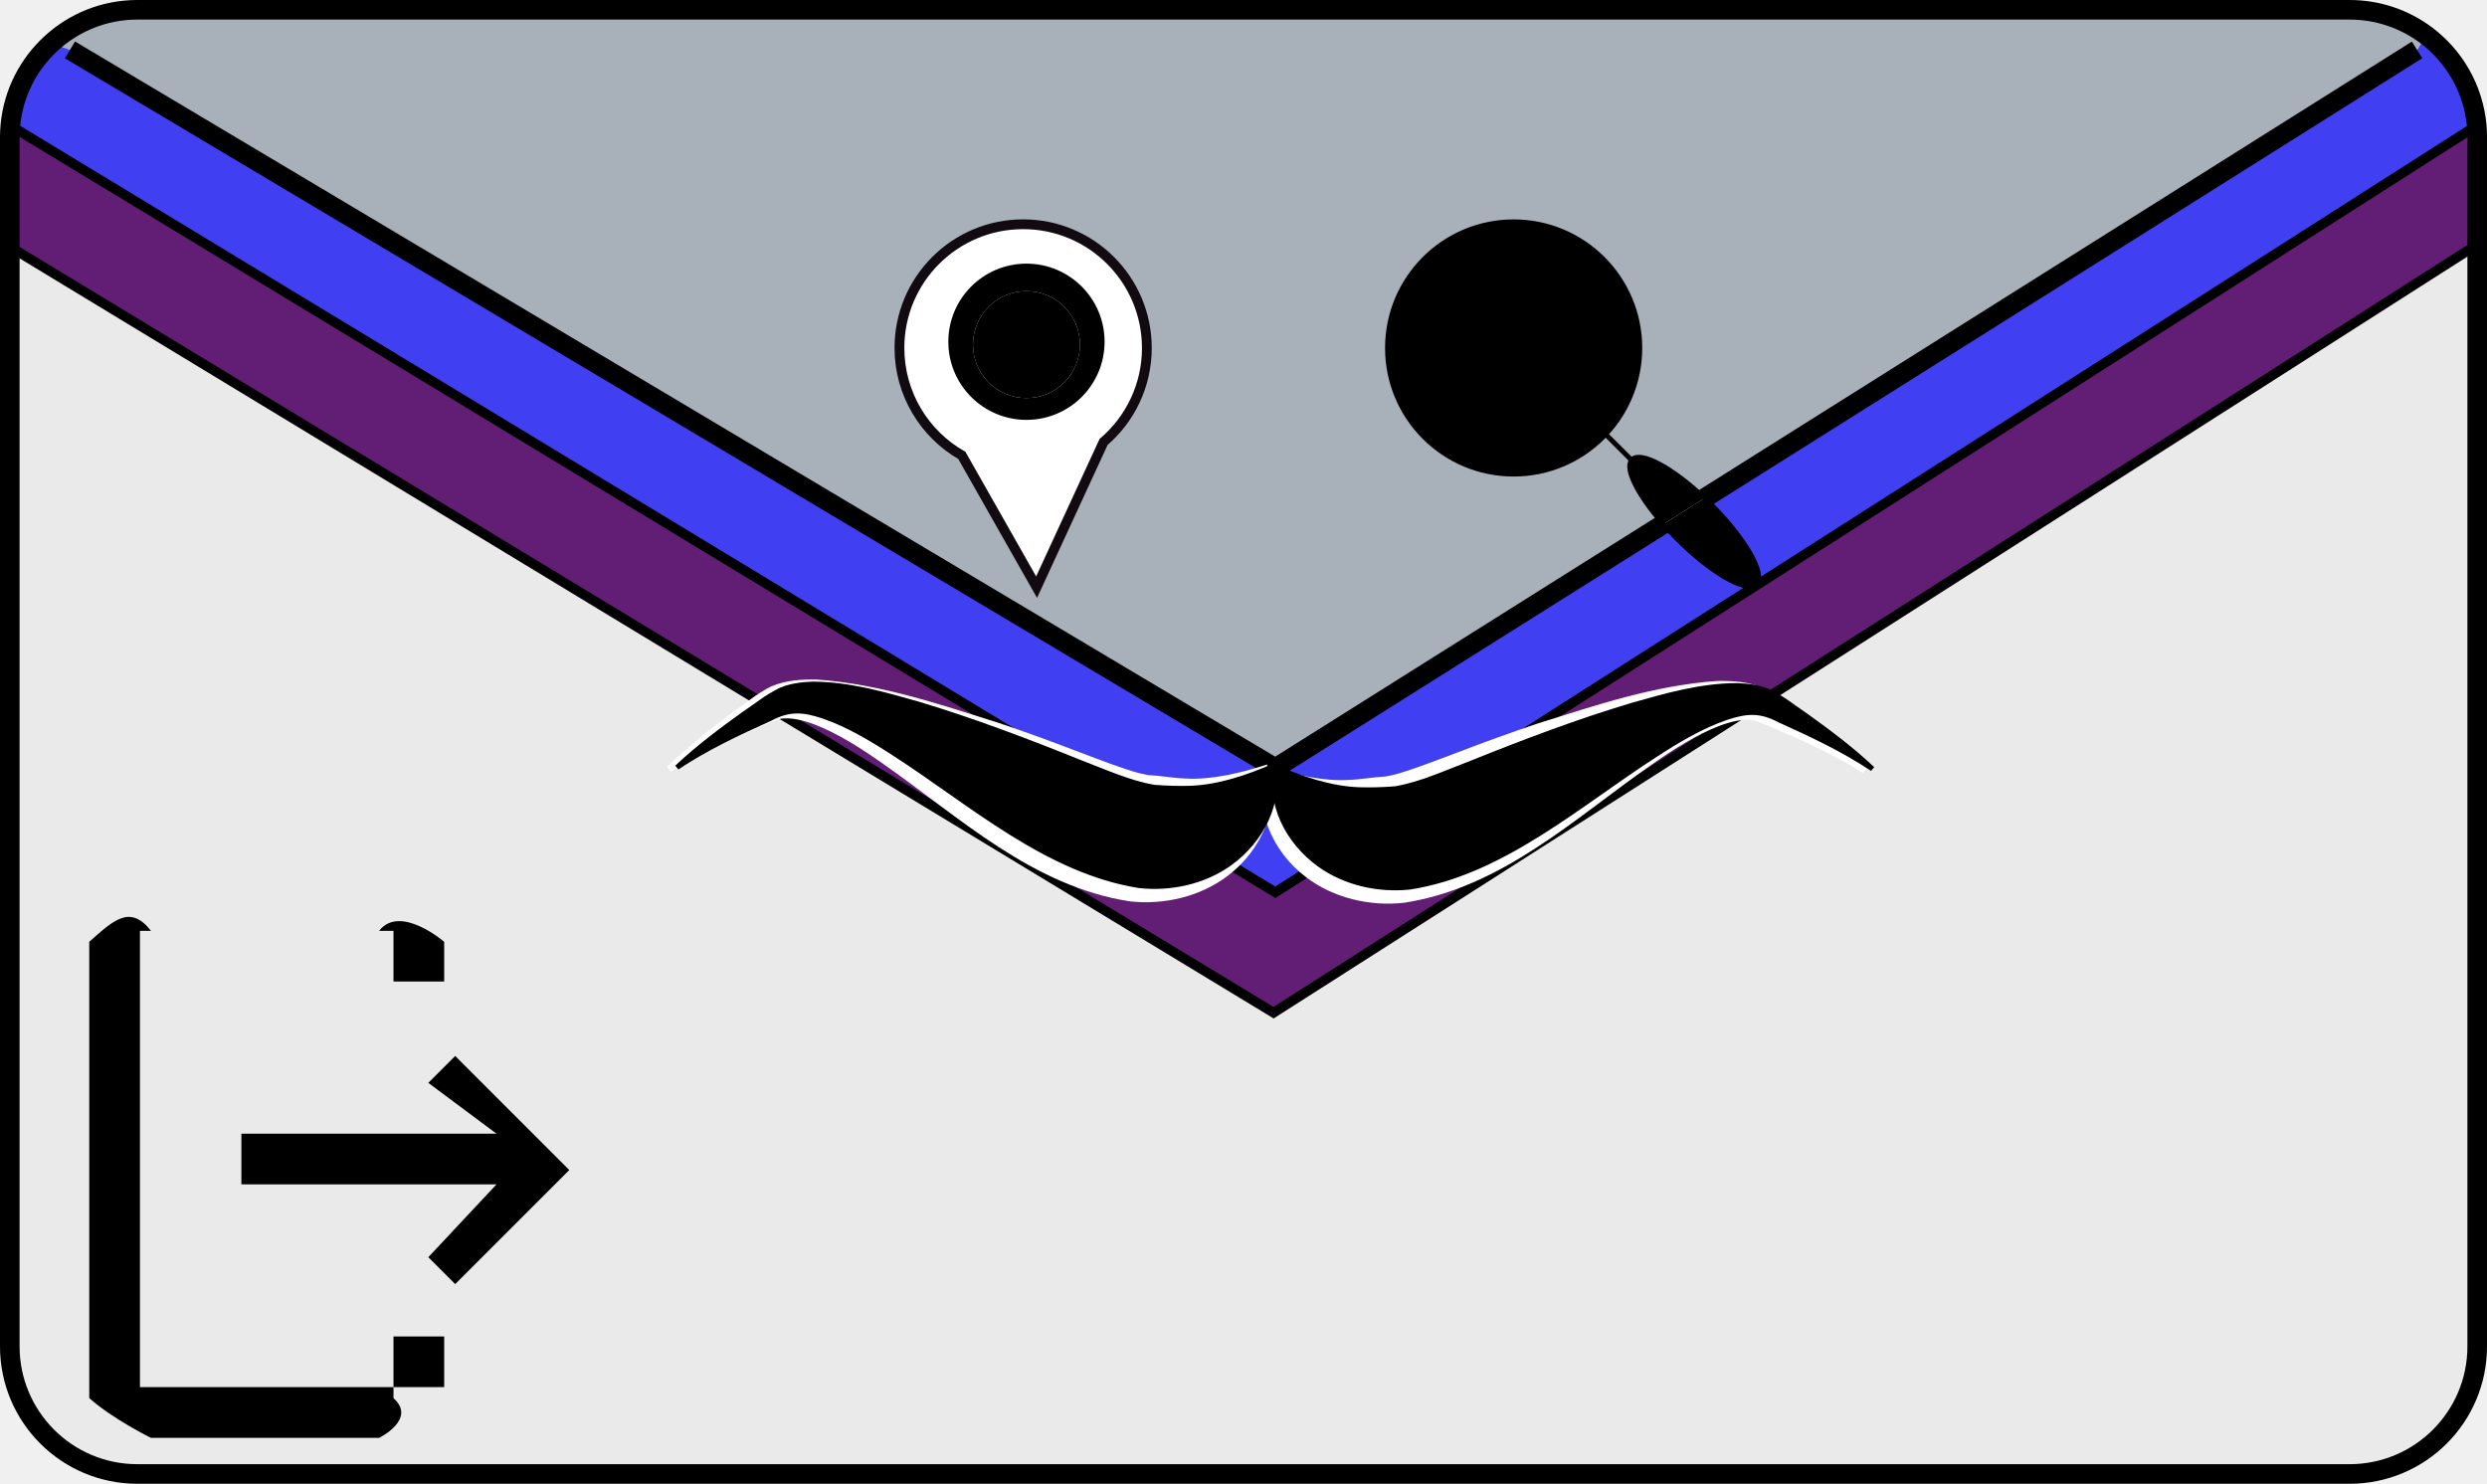
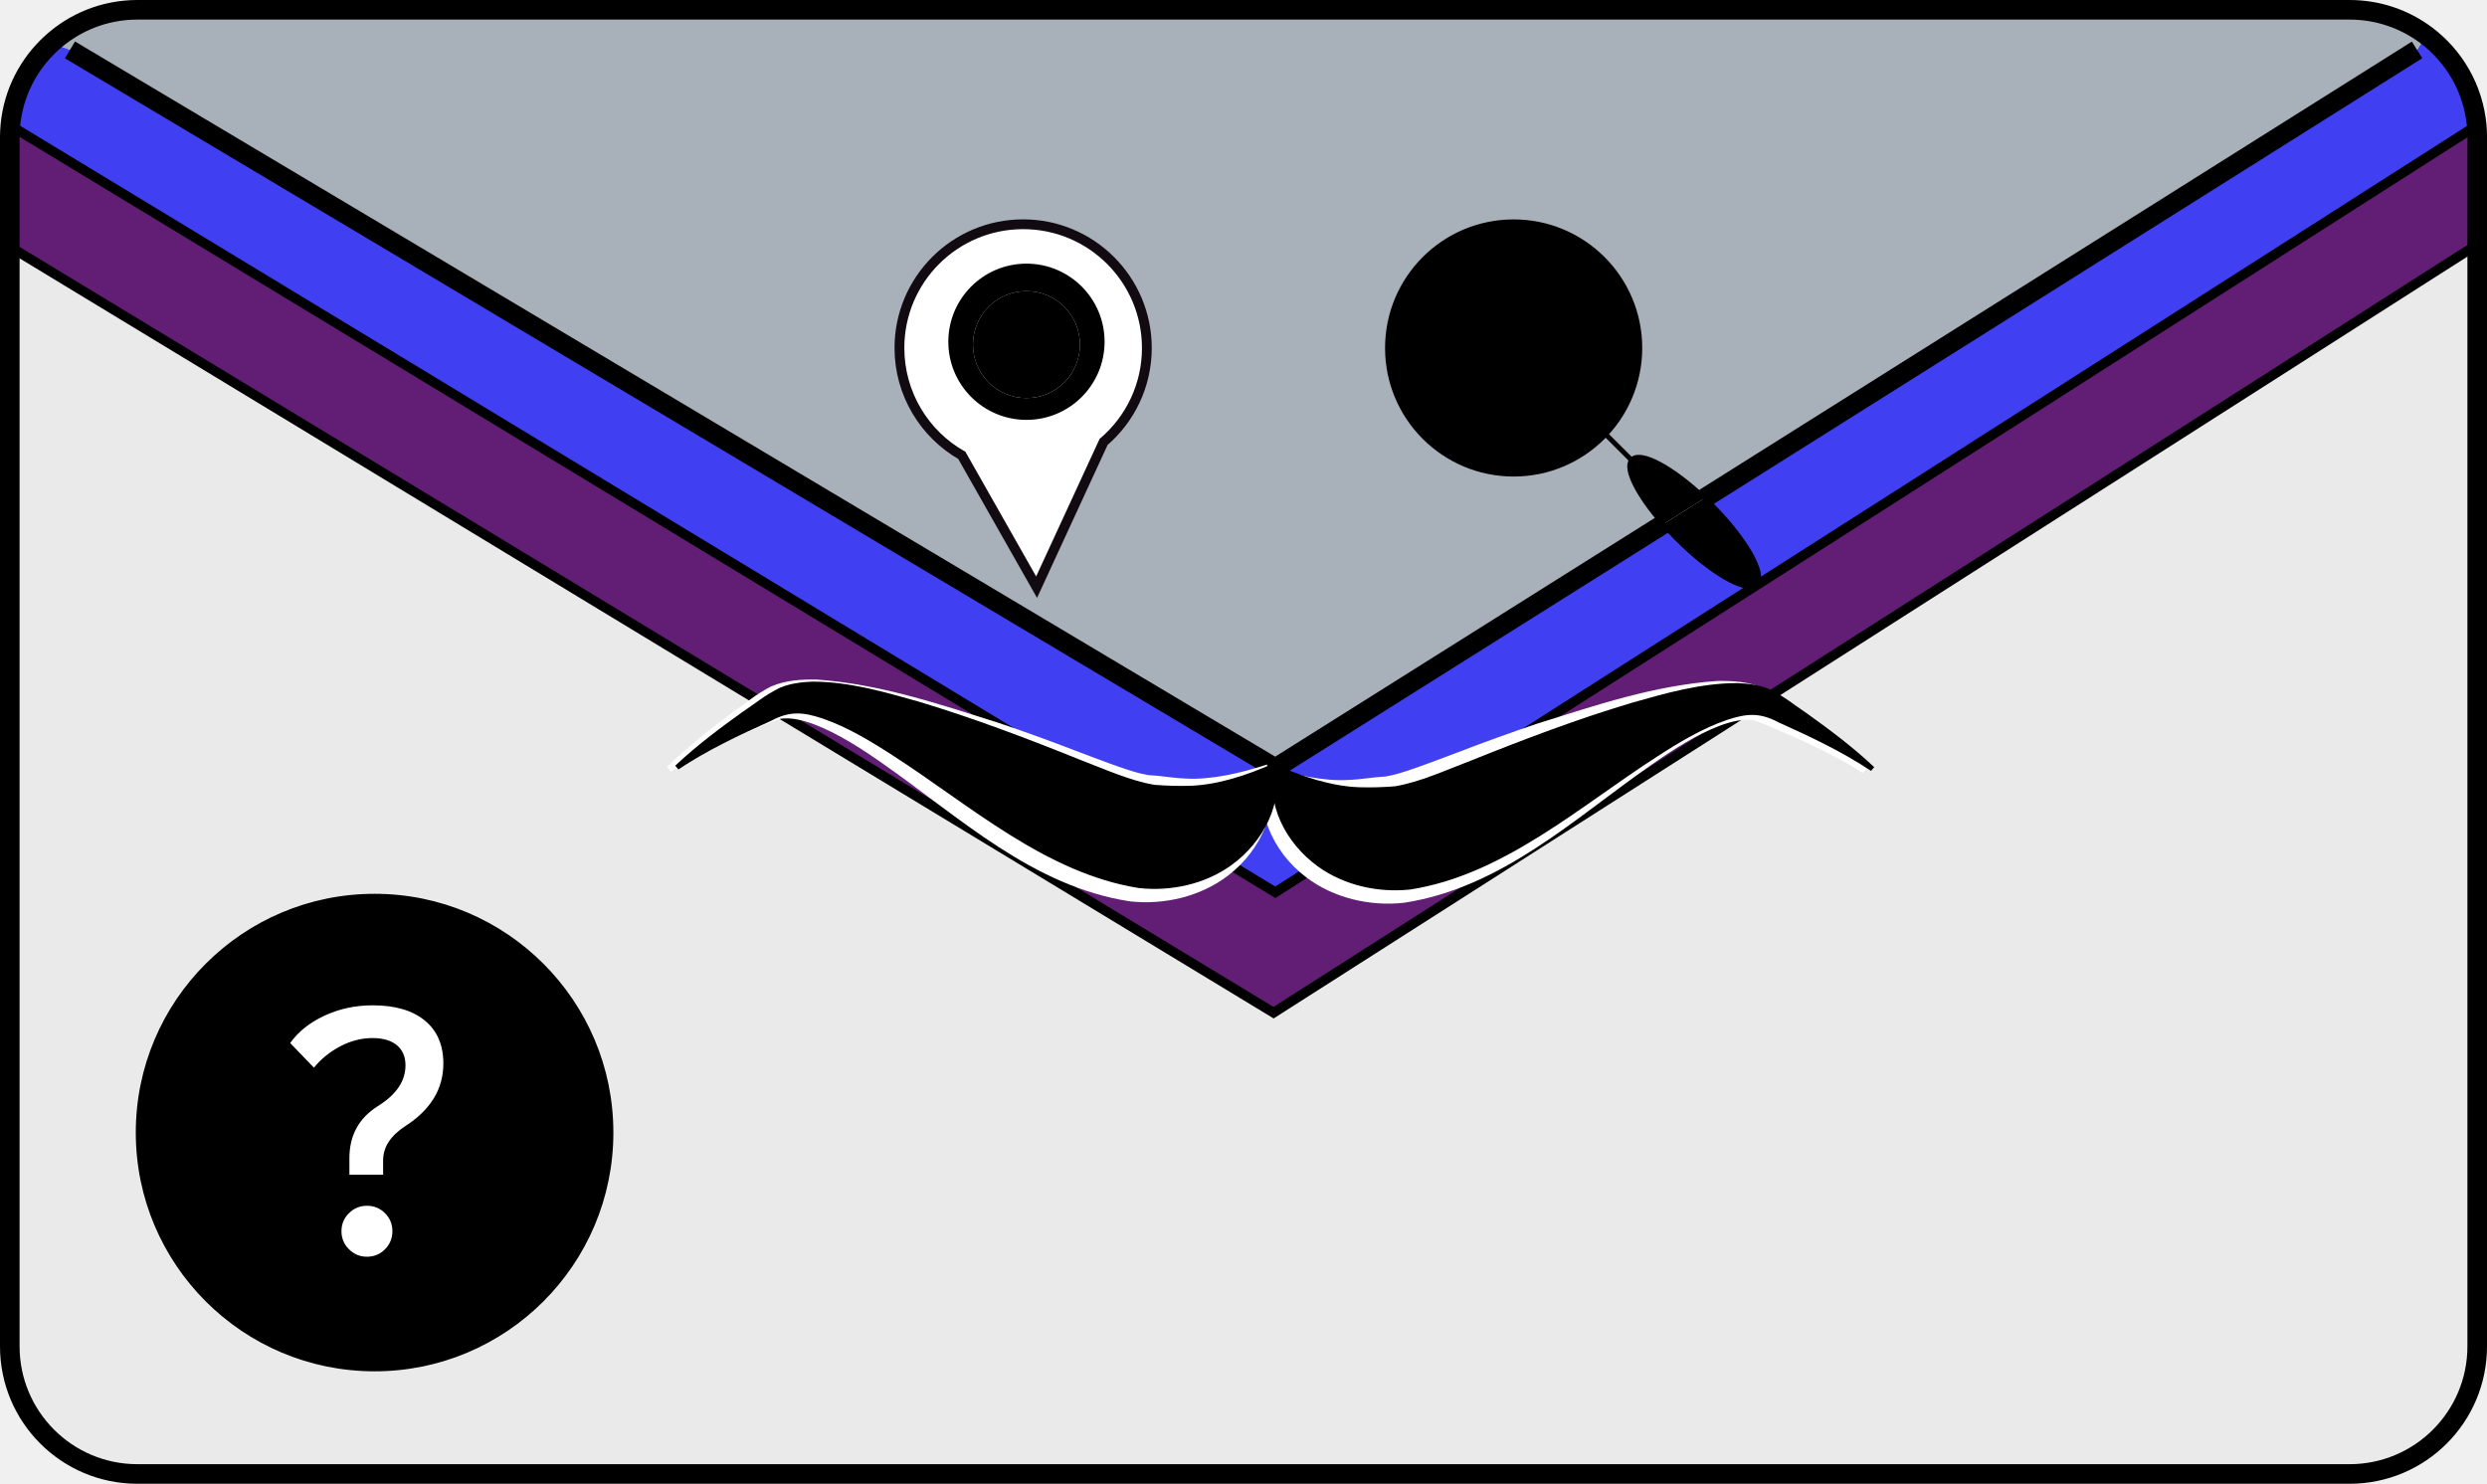
<svg xmlns="http://www.w3.org/2000/svg" version="1.1" id="Layer_1" x="0px" y="0px" viewBox="0 0 507.72 302.96" style="enable-background:new 0 0 507.72 302.96;" xml:space="preserve">
  <style type="text/css">
	.st0{fill:#EAEAEA;}
	.st1{fill:#621E74;}
	.st2{fill:#4040F2;}
	.st3{fill:#A8B0B9;}
	.st4{fill:#FFFFFF;}
	.st5{fill:none;stroke:#000000;stroke-width:4;stroke-miterlimit:10;}
	.st6{fill:none;stroke:#000000;stroke-width:2;stroke-miterlimit:10;}
	.st7{fill:none;stroke:#000000;stroke-miterlimit:10;}
	.st8{fill:none;stroke:#110B11;stroke-width:2;stroke-miterlimit:10;}
	.st9{display:none;}
	.st10{display:inline;}
+ 	.st11{stroke:#000000;stroke-miterlimit:10;}
</style>
  <g id="XMLID_00000103953687902748685530000013214062170587765914_">
    <g>
      <path class="st0" d="M505.72,50.15v224.76c0,14.39-11.66,26.05-26.05,26.05H28.05C13.66,300.96,2,289.3,2,274.91V50.37l258,156.4    L505.37,50.15H505.72z" />
      <path class="st1" d="M505.72,28.05v22.1h-0.35L260,206.77L2,50.37V28.05c0-0.81,0.04-1.61,0.11-2.4l258.25,156.55l98.04-62.58    l147.21-93.97C505.68,26.44,505.72,27.24,505.72,28.05z" />
      <path class="st2" d="M505.61,25.64L358.4,119.62l-0.11-0.18c0.1-0.05,0.18-0.12,0.26-0.2c1.92-1.92-2.2-9.17-9.2-16.18    c-0.46-0.46-0.91-0.9-1.38-1.34l145.47-91.53l1.83-3.02C501.01,11.47,504.92,18.09,505.61,25.64z" />
      <path class="st3" d="M333.08,93.95c-1.43,1.76,1.34,7.22,6.48,13.06l-79.2,49.83L14.29,10.19l-3.75-1.42    C15.16,4.57,21.3,2,28.05,2h451.63c5.84,0,11.23,1.92,15.59,5.17l-1.83,3.02l-145.47,91.53c-6.57-6.2-13-9.68-14.8-7.88    C333.15,93.87,333.11,93.91,333.08,93.95z M334.27,71.05c0-13.95-11.32-25.25-25.25-25.25c-13.95,0-25.25,11.3-25.25,25.25    s11.3,25.25,25.25,25.25C322.95,96.3,334.27,85,334.27,71.05z M225.29,90.23c5.41-4.63,8.83-11.51,8.83-19.18    c0-13.95-11.3-25.25-25.25-25.25c-13.95,0-25.25,11.3-25.25,25.25c0,9.39,5.13,17.6,12.74,21.94l15.26,26.91L225.29,90.23z" />
      <path d="M349.35,103.06c7,7,11.13,14.25,9.2,16.18c-0.08,0.08-0.16,0.15-0.26,0.2c-2.27,1.38-9.19-2.69-15.92-9.42    c-1-1-1.95-2.01-2.81-3l8.41-5.3C348.44,102.16,348.89,102.59,349.35,103.06z" />
      <path class="st2" d="M358.29,119.44l0.11,0.18l-98.04,62.58L2.11,25.64c0.61-6.68,3.74-12.61,8.42-16.87l3.75,1.42l246.07,146.65    l79.2-49.83c0.86,1,1.82,2.01,2.81,3C349.1,116.75,356.03,120.82,358.29,119.44z" />
      <path d="M333.08,93.95c0.03-0.04,0.07-0.08,0.1-0.11c1.8-1.8,8.23,1.68,14.8,7.88l-8.41,5.3    C334.42,101.17,331.64,95.71,333.08,93.95z" />
      <path d="M309.01,45.79c13.94,0,25.25,11.3,25.25,25.25S322.95,96.3,309.01,96.3c-13.95,0-25.25-11.3-25.25-25.25    S295.06,45.79,309.01,45.79z M323.78,70.36c0-8.53-6.92-15.45-15.45-15.45c-8.55,0-15.45,6.92-15.45,15.45s6.91,15.45,15.45,15.45    C316.86,85.82,323.78,78.9,323.78,70.36z" />
      <circle cx="308.33" cy="70.36" r="15.45" />
      <path class="st4" d="M234.12,71.05c0,7.67-3.43,14.55-8.83,19.18l-13.68,29.66l-15.26-26.91c-7.6-4.34-12.74-12.55-12.74-21.94    c0-13.95,11.3-25.25,25.25-25.25C222.82,45.79,234.12,57.1,234.12,71.05z M225,69.78c0-8.53-6.92-15.45-15.45-15.45    c-8.53,0-15.45,6.92-15.45,15.45c0,8.55,6.92,15.45,15.45,15.45C218.08,85.23,225,78.32,225,69.78z" />
      <path d="M209.55,54.32c8.53,0,15.45,6.92,15.45,15.45c0,8.55-6.92,15.45-15.45,15.45c-8.53,0-15.45-6.91-15.45-15.45    C194.1,61.25,201.02,54.32,209.55,54.32z M220.47,70.36c0-6.03-4.89-10.92-10.92-10.92c-6.03,0-10.92,4.89-10.92,10.92    c0,6.03,4.89,10.92,10.92,10.92C215.58,81.29,220.47,76.4,220.47,70.36z" />
      <circle cx="209.55" cy="70.36" r="10.92" />
    </g>
    <g>
      <path class="st5" d="M505.72,50.15v224.76c0,14.39-11.66,26.05-26.05,26.05H28.05C13.66,300.96,2,289.3,2,274.91V50.37V28.05    c0-0.81,0.04-1.61,0.11-2.4c0.61-6.68,3.74-12.61,8.42-16.87C15.16,4.57,21.3,2,28.05,2h451.63c5.84,0,11.23,1.92,15.59,5.17    c5.75,4.3,9.65,10.92,10.35,18.47c0.07,0.79,0.11,1.6,0.11,2.4V50.15z" />
      <polyline class="st5" points="339.56,107.02 260.36,156.84 14.29,10.19   " />
      <line class="st5" x1="493.44" y1="10.19" x2="347.97" y2="101.72" />
      <circle class="st6" cx="309.01" cy="71.05" r="25.25" />
      <line class="st7" x1="333.08" y1="93.95" x2="327.82" y2="88.7" />
      <path class="st7" d="M333.08,93.95c0.03-0.04,0.07-0.08,0.1-0.11c1.8-1.8,8.23,1.68,14.8,7.88c0.46,0.44,0.91,0.87,1.38,1.34    c7,7,11.13,14.25,9.2,16.18c-0.08,0.08-0.16,0.15-0.26,0.2c-2.27,1.38-9.19-2.69-15.92-9.42c-1-1-1.95-2.01-2.81-3    C334.42,101.17,331.64,95.71,333.08,93.95z" />
      <circle class="st6" cx="308.33" cy="70.36" r="15.45" />
      <circle class="st7" cx="209.55" cy="69.78" r="15.45" />
      <path class="st8" d="M208.87,45.79c-13.95,0-25.25,11.3-25.25,25.25c0,9.39,5.13,17.6,12.74,21.94l15.26,26.91l13.68-29.66    c5.41-4.63,8.83-11.51,8.83-19.18C234.12,57.1,222.82,45.79,208.87,45.79z" />
      <polyline class="st6" points="505.72,25.58 505.61,25.64 358.4,119.62 260.36,182.19 2.11,25.64 2,25.58   " />
      <polyline class="st6" points="505.37,50.15 260,206.77 2,50.37 1.65,50.15   " />
    </g>
  </g>
  <g class="st9">
    <path class="st10" d="M211.03,188.39c14.29,1.99,28.89,7.04,39.17,17.61c0,0,0.55,0.56,0.55,0.56l0.16,0.24   c9.02,14.02,27.84,20.66,42.38,10.74c1.88-1.29,3.26-2.88,3.35-4.4l0.05,0.41c-0.31-2.15-1.36-4.11-3.12-5.51   c-3.71-2.95-9.35-3.15-13.75-1.4c-2.32,0.92-4.45,2.42-6.01,4.45l-0.82-0.57c2.96-4.79,8.59-7.54,14.2-7.62   c6.14-0.28,12.73,3.69,13.84,10.13c0.08,6.7-6.58,10.51-11.71,13.24c-17.63,8.84-37.96-1.15-46.66-12.17   c-4.48-3.68-9.72-6.22-15.3-7.86c-5.7-1.69-11.7-2.42-17.68-2.63C209.68,203.61,211.03,188.39,211.03,188.39L211.03,188.39z" />
  </g>
  <g class="st9">
    <path class="st10" d="M212.77,203.61c-11.67,0.39-23.8,2.94-32.98,10.49c0,0,0.71-0.8,0.71-0.8c-3.8,4.67-8.43,8.51-13.59,11.33   c-10.21,5.55-23.24,7.02-33.78,1.64c-3.92-2.03-7.8-4.32-10.3-8.16c-0.93-1.46-1.58-3.44-1.38-5.37c0.4-1.55,1.07-3.06,2.01-4.38   c2.62-3.78,7.49-5.58,11.81-5.46c5.61,0.09,11.25,2.83,14.2,7.62c0,0-0.82,0.57-0.82,0.57c-1.56-2.02-3.69-3.53-6.01-4.45   c-7.04-2.92-15.8,0.05-16.83,6.49c0.33,3.23,5.11,5.63,8.09,6.94c4.83,2.16,10.26,2.71,15.4,1.81c9.07-1.57,17.33-7.47,22.24-15.1   c0.15-0.28,0.51-0.59,0.71-0.8c5.16-5.29,11.59-9.35,18.37-12.15c6.67-2.79,13.71-4.44,20.8-5.46   C211.41,188.39,212.77,203.61,212.77,203.61L212.77,203.61z" />
  </g>
  <g>
    <g>
      <path class="st4" d="M258.64,156.11c3.03,8.34-1.07,17.48-7.98,22.7c-5.63,4.29-13.04,6-20,5.23    c-19.92-3.06-34.73-17.16-50.47-28.15c-4.56-3.2-9.27-6.21-14-8c-2.34-0.88-4.71-1.39-6.56-1.16c-0.66,0.02-2.24,0.73-3.51,1.25    c-6.55,2.78-13.16,5.72-19.14,9.55c0,0-0.8-0.93-0.8-0.93c4.21-4.12,8.8-7.71,13.5-11.23c2.86-1.96,4.33-3.45,7.74-5.21    c3.07-1.29,6.1-1.45,9.28-1.41c12.94,0.91,24.85,4.97,36.84,8.74c5.55,1.86,10.92,3.82,16,5.78c3.39,1.27,10.31,3.99,13.46,4.7    c0.52,0.1,0.94,0.19,1.41,0.29c2.58,0.12,4.99,0.61,7.59,0.7C247.1,159.28,253.29,157.88,258.64,156.11L258.64,156.11z" />
    </g>
    <g>
      <path class="st4" d="M258.64,156.4c5.34,1.76,11.54,3.17,16.65,2.85c2.6-0.09,5.01-0.58,7.59-0.7c0.47-0.1,0.89-0.19,1.41-0.29    c3.11-0.71,10.08-3.44,13.46-4.7c5.08-1.95,10.46-3.91,16-5.78c11.99-3.77,23.89-7.83,36.84-8.74c3.17-0.04,6.21,0.12,9.28,1.41    c3.41,1.76,4.89,3.25,7.74,5.21c4.7,3.52,9.29,7.11,13.5,11.23c0,0-0.8,0.93-0.8,0.93c-5.99-3.82-12.6-6.77-19.14-9.55    c-1.27-0.52-2.85-1.22-3.51-1.25c-1.85-0.23-4.22,0.27-6.56,1.16c-4.73,1.79-9.44,4.8-14,8c-15.74,10.99-30.55,25.09-50.47,28.15    c-6.96,0.77-14.37-0.94-20-5.23C259.7,173.88,255.61,164.74,258.64,156.4L258.64,156.4z" />
    </g>
  </g>
  <g>
    <g>
      <path d="M260.23,155.77c1.98,8.05-2.27,16.13-8.84,20.88c-5.38,3.88-12.31,5.39-18.84,4.68c-18.98-2.96-34.69-17.03-50.21-27.03    c-4.68-3.04-9.51-5.92-14.4-7.59c-4.07-1.37-6.77-1.53-10.49,0.45c-6.5,2.92-13.03,5.99-18.95,9.94c0,0-0.65-0.76-0.65-0.76    c4.26-4.02,8.91-7.51,13.66-10.92c2.8-1.86,4.45-3.36,7.71-5c2.16-0.88,4.29-1.14,6.47-1.24c7.49-0.04,14.88,2.11,21.72,4.04    c11.14,3.33,22.18,7.52,32.73,11.77c5.13,1.95,10.49,4.42,15.56,5.26c2.45,0.19,4.85,0.27,7.33,0.19    C248.7,160.25,254.71,158.24,260.23,155.77L260.23,155.77z" />
    </g>
    <g>
      <path d="M260.23,156.06c5.52,2.47,11.53,4.48,17.21,4.68c2.48,0.08,4.88,0,7.33-0.19c5.07-0.84,10.44-3.32,15.56-5.26    c10.56-4.25,21.59-8.44,32.73-11.77c6.83-1.94,14.23-4.08,21.72-4.04c2.18,0.1,4.32,0.36,6.47,1.24c3.27,1.64,4.92,3.15,7.71,5    c4.75,3.41,9.4,6.89,13.66,10.92c0,0-0.65,0.76-0.65,0.76c-5.92-3.94-12.46-7.02-18.95-9.94c-3.72-1.98-6.41-1.82-10.49-0.45    c-4.9,1.67-9.72,4.54-14.4,7.58c-15.52,10-31.23,24.07-50.21,27.03c-6.53,0.7-13.46-0.81-18.84-4.68    C262.5,172.2,258.24,164.11,260.23,156.06L260.23,156.06z" />
    </g>
  </g>
+   <circle class="st11" cx="76.47" cy="231.25" r="48.25" />
  <g>
-     <path d="M30.82,293.59H77.4c0,0,7.76-3.82,2.93-8.11v-12.6h10.35v10.35H28.57v-93.17h51.76v10.35h10.35v-8.11   c0,0-9-7.76-13.29-2.24H30.82c-4.29-5.52-7.76-2.04-12.6,2.24v93.17C23.06,289.77,30.82,293.59,30.82,293.59z" />
-     <path d="M87.44,256.7l13.92-14.87H49.28v-10.35h52.08L87.44,221.1l5.49-5.49l23.29,23.29l-23.29,23.29L87.44,256.7z" />
+     <g>
+       <path class="st4" d="M64.09,218l-4.85-5.03c1.64-2.32,3.98-4.18,7.01-5.59c3.04-1.41,6.32-2.11,9.86-2.11l-0.07,6.68    c-2.2,0-4.37,0.55-6.5,1.65C67.4,214.71,65.58,216.17,64.09,218z M74.91,256.6c-1.43,0-2.65-0.51-3.67-1.53s-1.53-2.24-1.53-3.67    c0-1.45,0.51-2.68,1.53-3.69s2.24-1.51,3.67-1.51c1.45,0,2.68,0.5,3.69,1.51c1.01,1.01,1.51,2.24,1.51,3.69    c0,1.43-0.5,2.65-1.51,3.67C77.6,256.09,76.37,256.6,74.91,256.6z M71.33,239.87v-3.38c0-2.32,0.48-4.37,1.44-6.13    c0.96-1.77,2.4-3.26,4.32-4.48c1.9-1.17,3.32-2.46,4.27-3.85s1.42-2.9,1.42-4.52c0-1.76-0.59-3.12-1.76-4.1    c-1.17-0.97-2.84-1.46-4.99-1.46l0.07-6.68c4.57,0,8.12,1.04,10.63,3.11c2.52,2.07,3.78,5,3.78,8.77c0,2.6-0.65,4.97-1.95,7.1    s-3.25,4.03-5.85,5.7c-1.5,0.98-2.62,2.06-3.38,3.22c-0.75,1.16-1.12,2.43-1.12,3.81v2.88H71.33z" />
+     </g>
  </g>
</svg>
